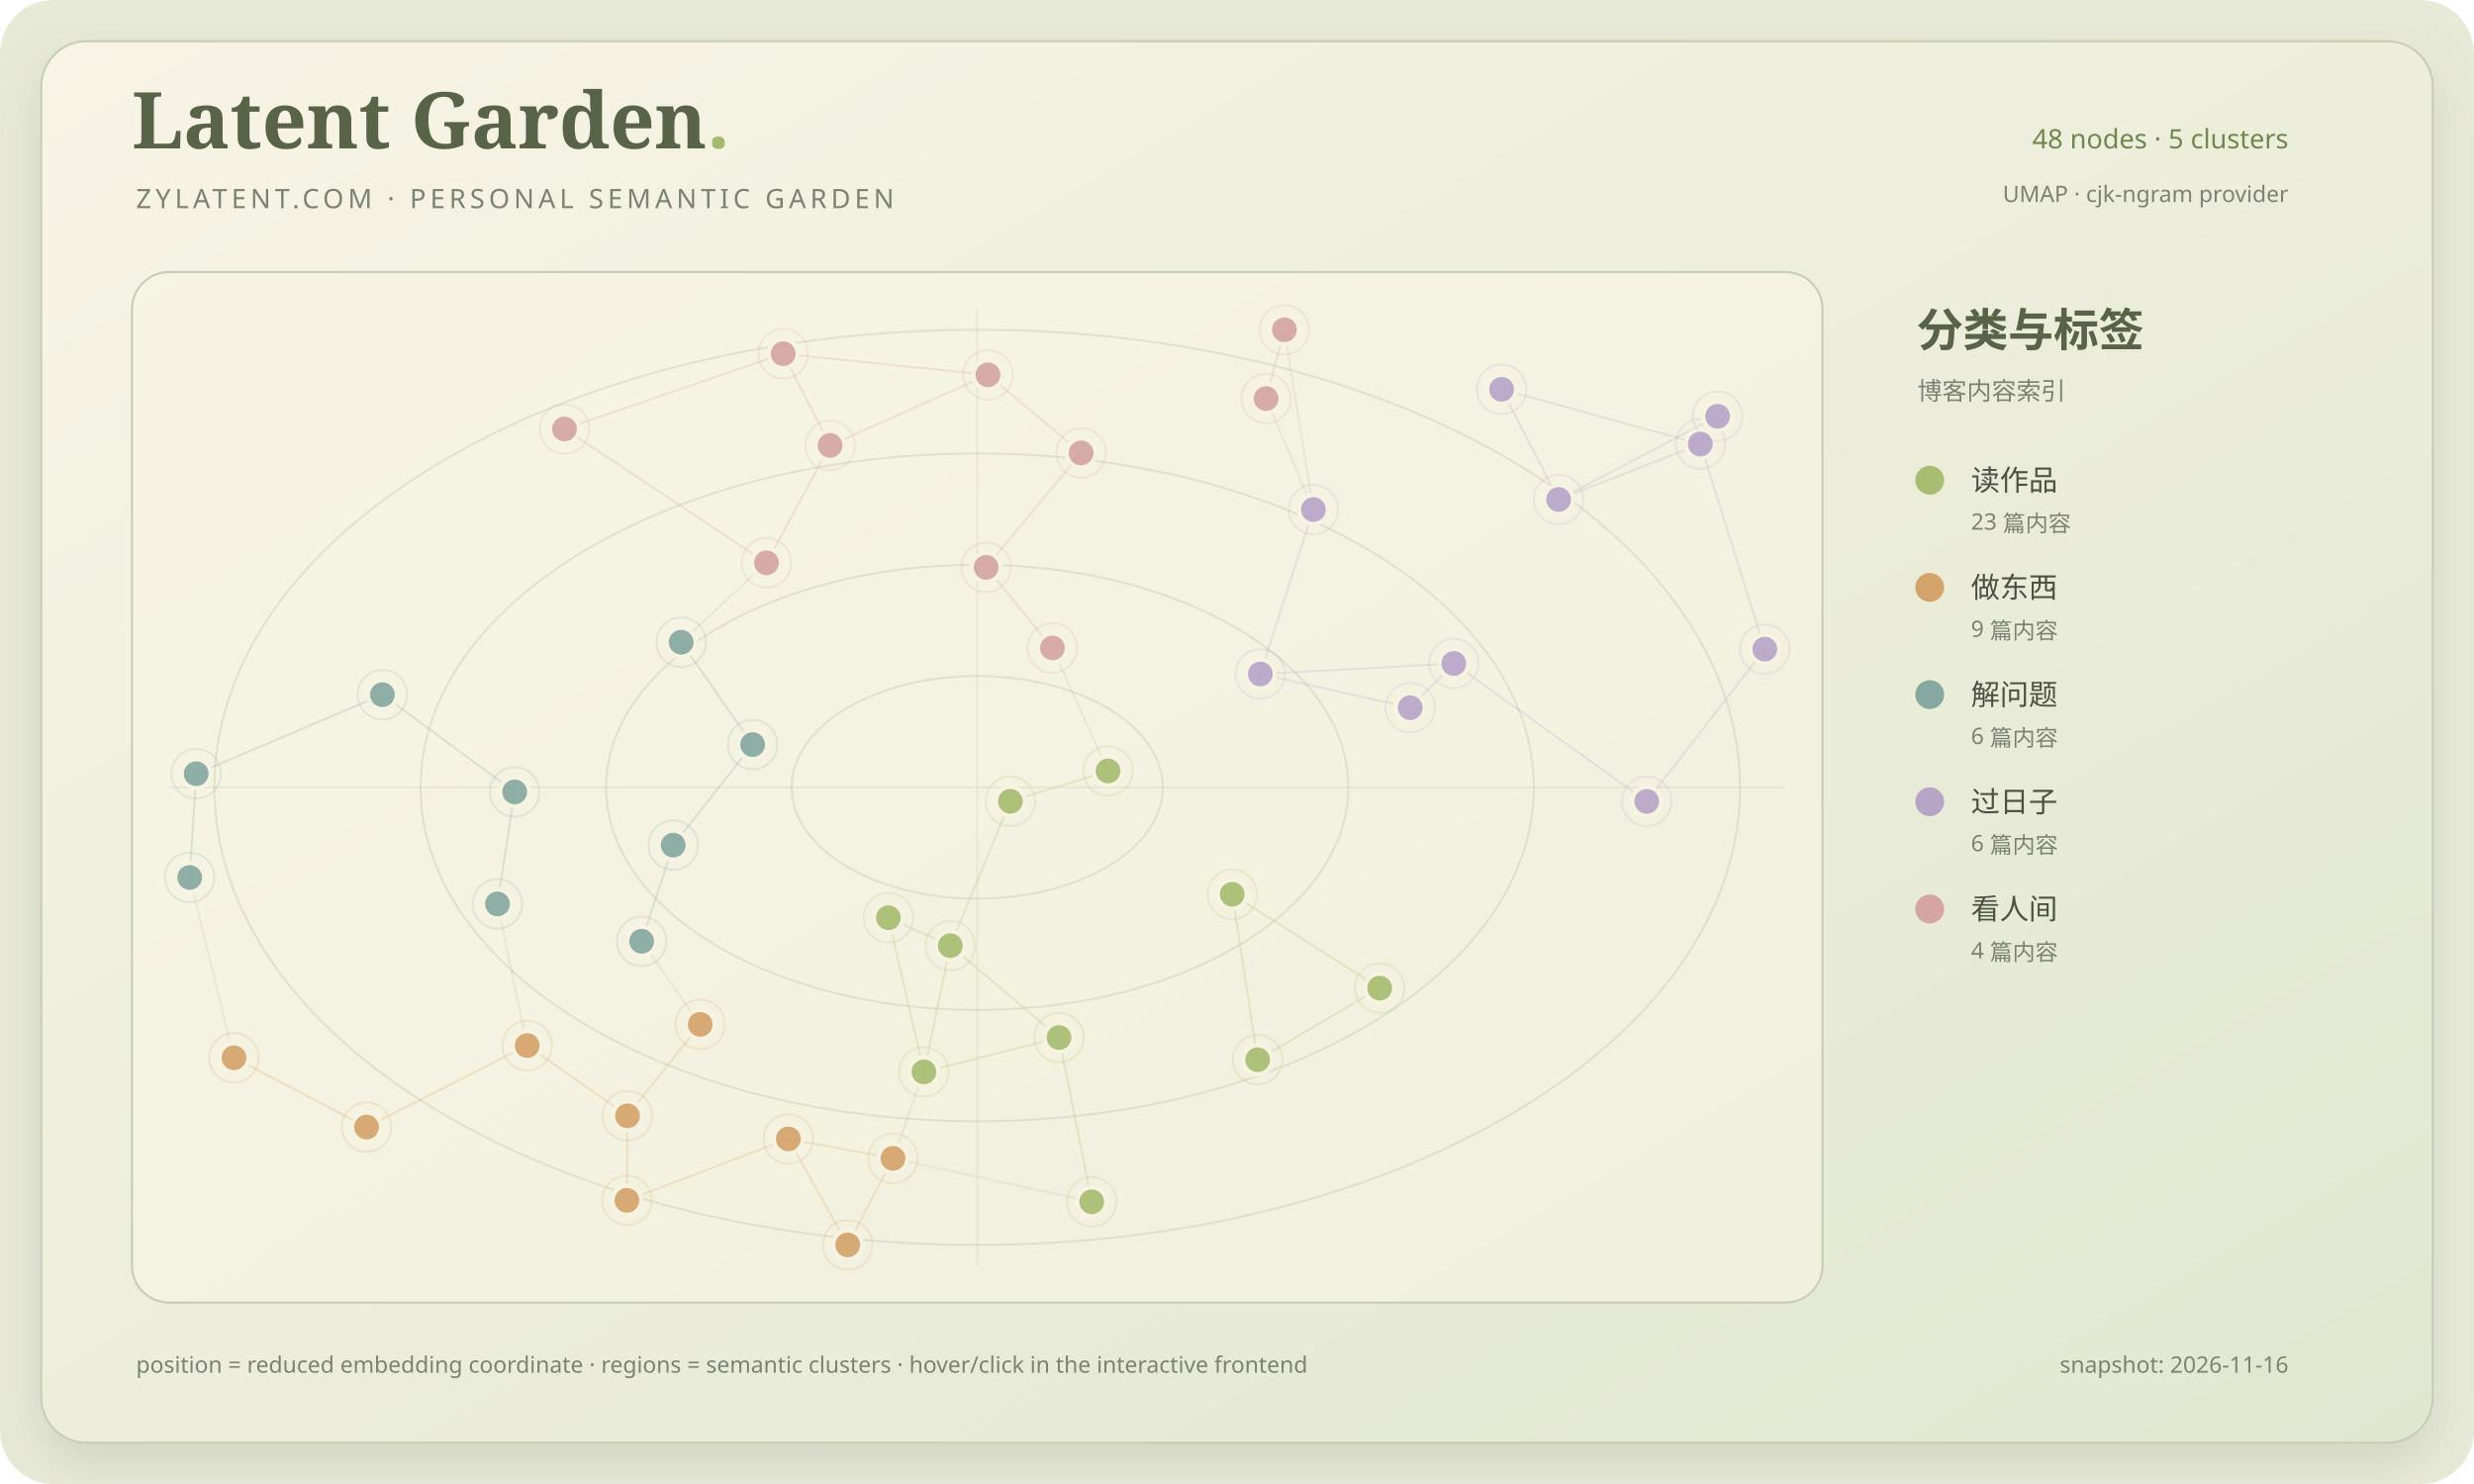
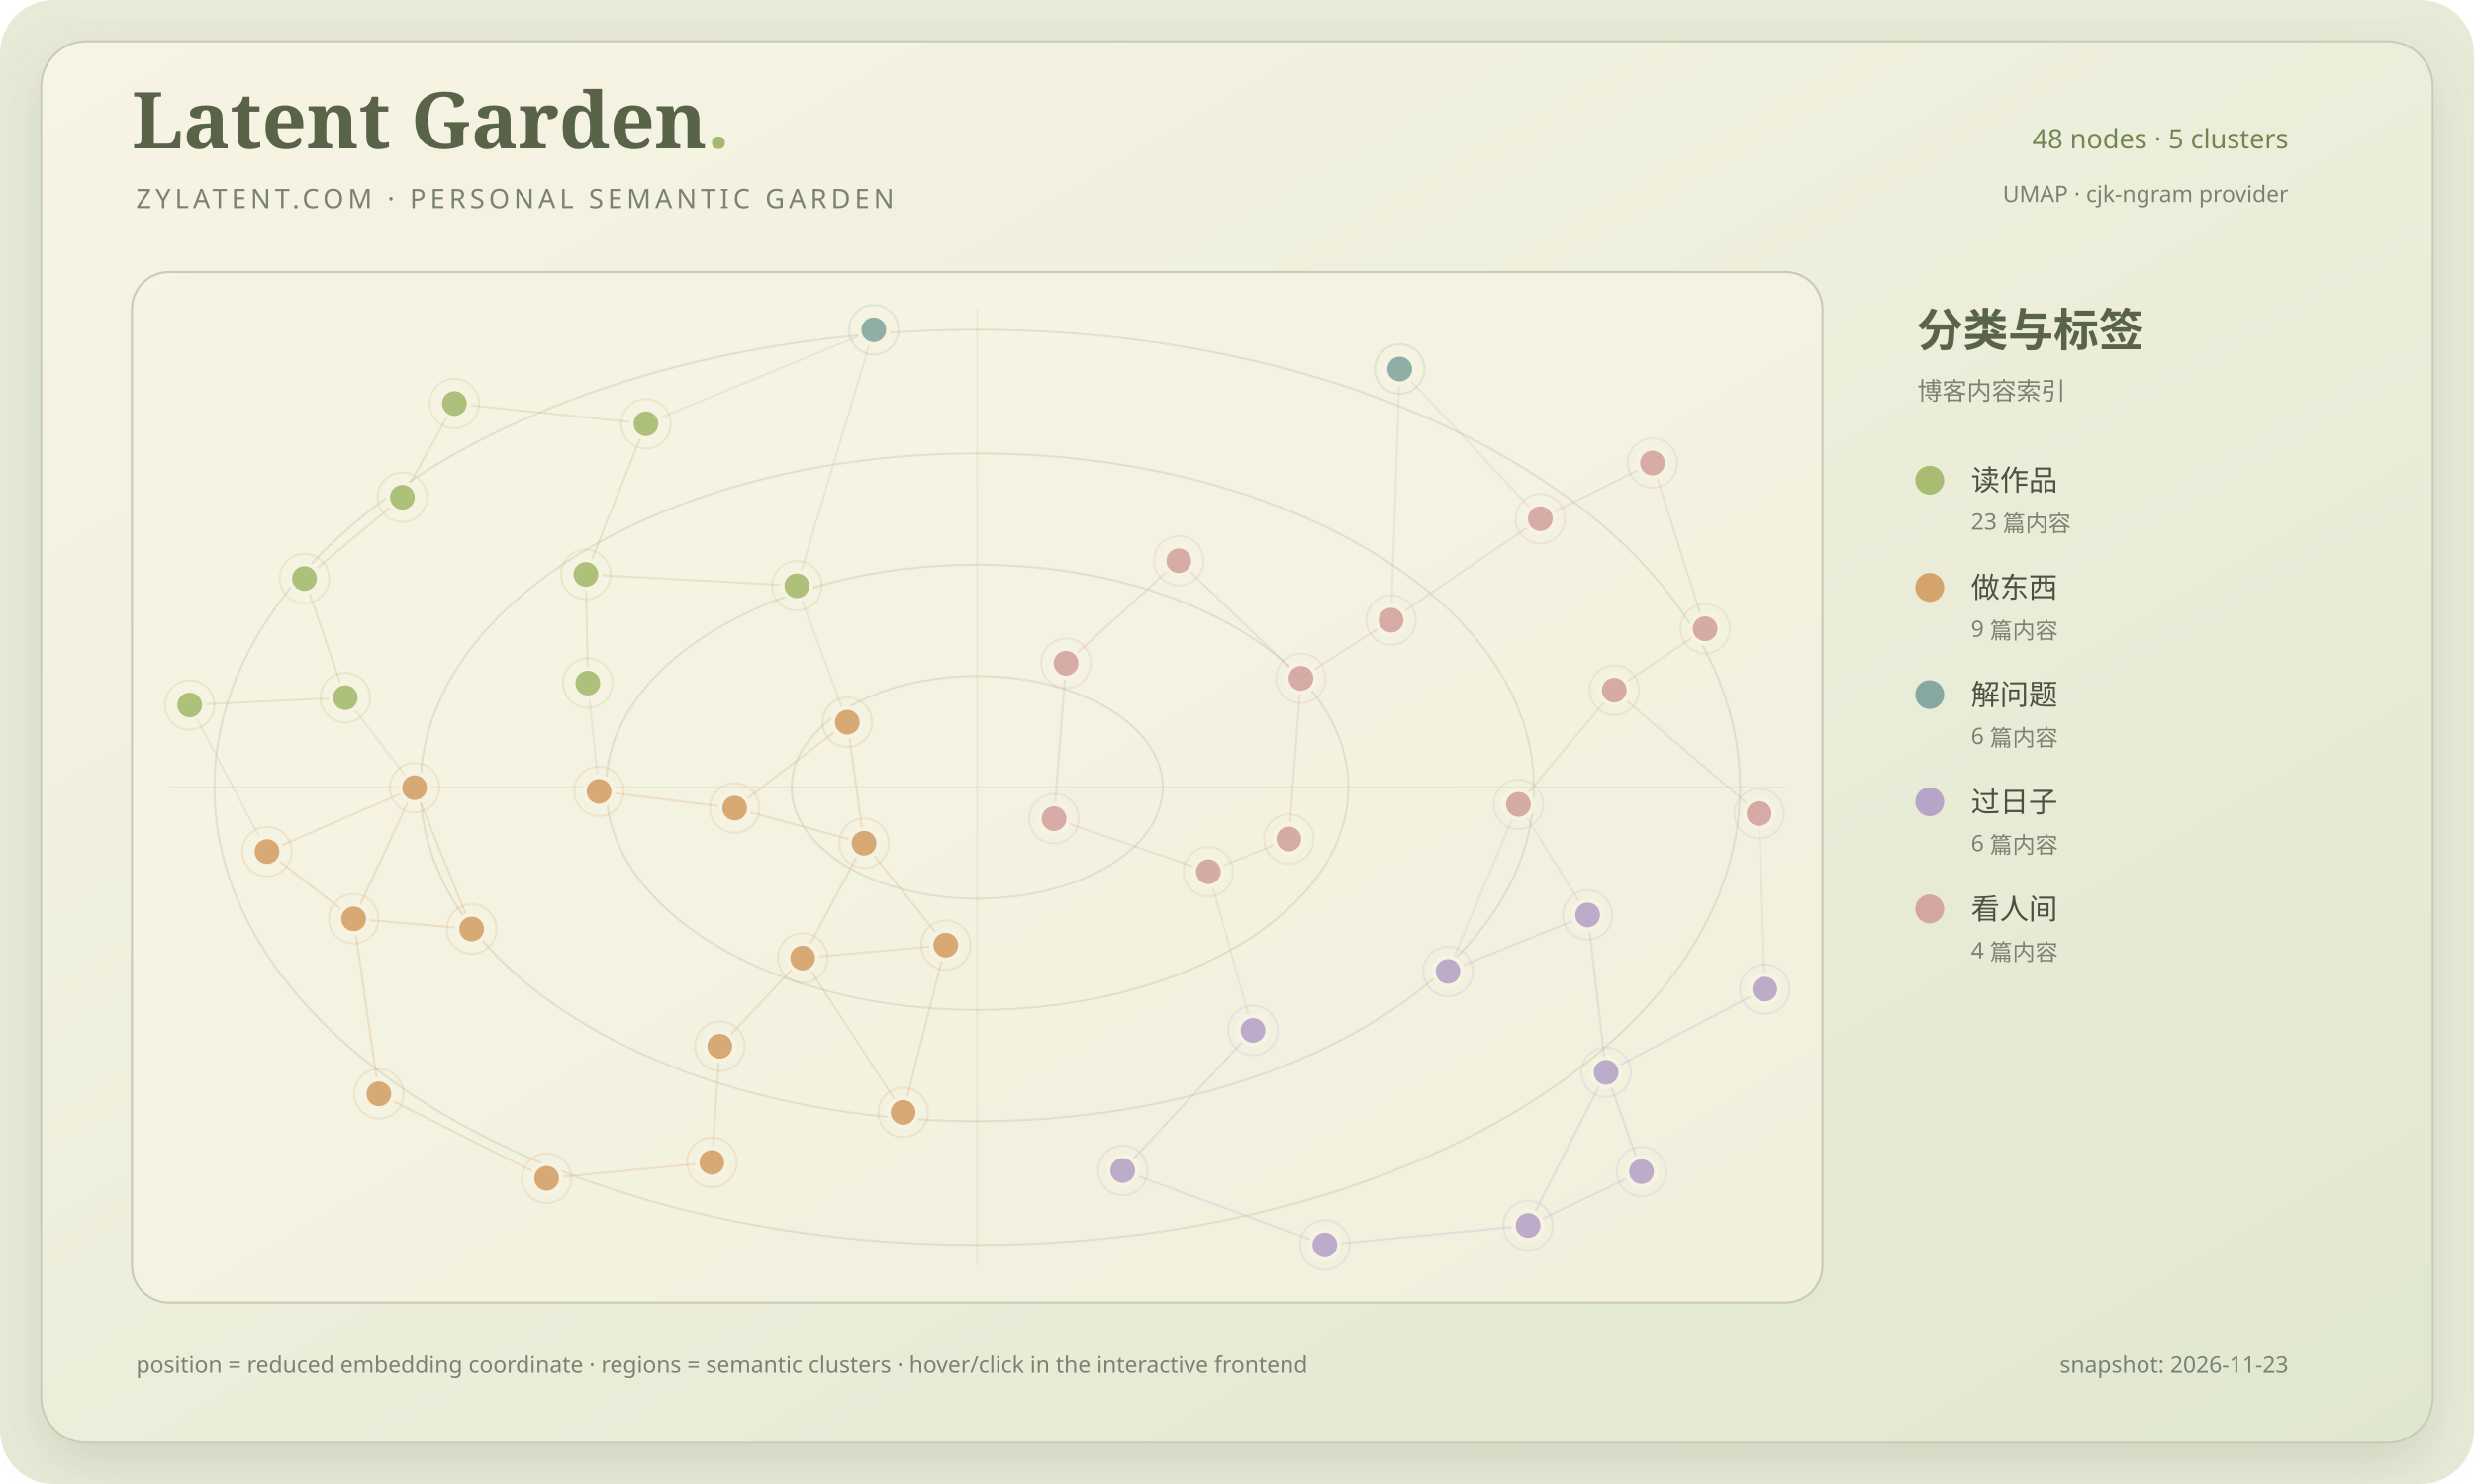
<svg xmlns="http://www.w3.org/2000/svg" viewBox="0 0 1200 720" role="img" aria-labelledby="title desc">
  <defs>
    <linearGradient id="paper" x1="0" y1="0" x2="1" y2="1">
      <stop stop-color="#f8f4e5" />
      <stop offset="1" stop-color="#e0e7cf" />
    </linearGradient>
    <filter id="shadow" x="-20%" y="-20%" width="140%" height="140%">
      <feDropShadow dx="0" dy="10" stdDeviation="12" flood-color="#697653" flood-opacity=".18" />
    </filter>
    <clipPath id="map-clip">
      <rect x="64" y="132" width="820" height="500" rx="18" />
    </clipPath>
  </defs>
  <rect width="1200" height="720" rx="26" fill="#e8ead8" />
  <rect x="20" y="20" width="1160" height="680" rx="22" fill="url(#paper)" stroke="#c7cdb4" filter="url(#shadow)" />
  <text x="64" y="72" fill="#586347" font-family="Georgia, serif" font-size="38" font-weight="700">Latent Garden<tspan fill="#a4b96f">.</tspan>
  </text>
  <text x="66" y="101" fill="#7c8271" font-family="Segoe UI, sans-serif" font-size="13" letter-spacing="2">ZYLATENT.COM · PERSONAL SEMANTIC GARDEN</text>
  <text x="1110" y="72" text-anchor="end" fill="#718650" font-family="Segoe UI, sans-serif" font-size="13">48 nodes · 5 clusters</text>
  <text x="1110" y="98" text-anchor="end" fill="#7c8271" font-family="Segoe UI, sans-serif" font-size="11">UMAP · cjk-ngram provider</text>
  <rect x="64" y="132" width="820" height="500" rx="18" fill="#f7f3e2" fill-opacity=".64" stroke="#c7cdb4" />
  <g clip-path="url(#map-clip)">
    <ellipse cx="474.0" cy="382.0" rx="90" ry="54" fill="none" stroke="#87986a" stroke-opacity=".18" stroke-width="1" />
    <ellipse cx="474.0" cy="382.0" rx="180" ry="108" fill="none" stroke="#87986a" stroke-opacity=".18" stroke-width="1" />
    <ellipse cx="474.0" cy="382.0" rx="270" ry="162" fill="none" stroke="#87986a" stroke-opacity=".18" stroke-width="1" />
    <ellipse cx="474.0" cy="382.0" rx="370" ry="222" fill="none" stroke="#87986a" stroke-opacity=".18" stroke-width="1" />
    <path d="M 474.0 150 V 614" stroke="#87986a" stroke-opacity=".12" />
    <path d="M 82 382.0 H 866" stroke="#87986a" stroke-opacity=".12" />
-     <line x1="430.91" y1="445.24" x2="460.95" y2="458.83" stroke="#a8bd72" stroke-opacity=".24" stroke-width="1" />
-     <line x1="430.91" y1="445.24" x2="448.12" y2="520.04" stroke="#a8bd72" stroke-opacity=".24" stroke-width="1" />
-     <line x1="460.95" y1="458.83" x2="448.12" y2="520.04" stroke="#a8bd72" stroke-opacity=".24" stroke-width="1" />
-     <line x1="448.12" y1="520.04" x2="433.14" y2="562.01" stroke="#879078" stroke-opacity=".12" stroke-width="1" />
-     <line x1="513.66" y1="503.39" x2="448.12" y2="520.04" stroke="#a8bd72" stroke-opacity=".24" stroke-width="1" />
-     <line x1="513.66" y1="503.39" x2="460.95" y2="458.83" stroke="#a8bd72" stroke-opacity=".24" stroke-width="1" />
-     <line x1="597.68" y1="433.87" x2="610.01" y2="514.14" stroke="#a8bd72" stroke-opacity=".24" stroke-width="1" />
-     <line x1="597.68" y1="433.87" x2="669.20" y2="479.40" stroke="#a8bd72" stroke-opacity=".24" stroke-width="1" />
-     <line x1="433.14" y1="562.01" x2="411.17" y2="604.00" stroke="#d5a36c" stroke-opacity=".24" stroke-width="1" />
-     <line x1="304.36" y1="541.36" x2="304.10" y2="582.36" stroke="#d5a36c" stroke-opacity=".24" stroke-width="1" />
-     <line x1="304.36" y1="541.36" x2="339.63" y2="497.00" stroke="#d5a36c" stroke-opacity=".24" stroke-width="1" />
-     <line x1="304.10" y1="582.36" x2="382.36" y2="552.57" stroke="#d5a36c" stroke-opacity=".24" stroke-width="1" />
-     <line x1="339.63" y1="497.00" x2="311.22" y2="456.68" stroke="#879078" stroke-opacity=".12" stroke-width="1" />
-     <line x1="411.17" y1="604.00" x2="382.36" y2="552.57" stroke="#d5a36c" stroke-opacity=".24" stroke-width="1" />
-     <line x1="382.36" y1="552.57" x2="433.14" y2="562.01" stroke="#d5a36c" stroke-opacity=".24" stroke-width="1" />
-     <line x1="255.72" y1="507.28" x2="304.36" y2="541.36" stroke="#d5a36c" stroke-opacity=".24" stroke-width="1" />
-     <line x1="255.72" y1="507.28" x2="241.27" y2="438.56" stroke="#879078" stroke-opacity=".12" stroke-width="1" />
-     <line x1="177.81" y1="546.82" x2="113.47" y2="513.22" stroke="#d5a36c" stroke-opacity=".24" stroke-width="1" />
-     <line x1="177.81" y1="546.82" x2="255.72" y2="507.28" stroke="#d5a36c" stroke-opacity=".24" stroke-width="1" />
-     <line x1="95.15" y1="375.38" x2="92.00" y2="425.73" stroke="#86a8a1" stroke-opacity=".24" stroke-width="1" />
-     <line x1="95.15" y1="375.38" x2="185.48" y2="337.04" stroke="#86a8a1" stroke-opacity=".24" stroke-width="1" />
-     <line x1="185.48" y1="337.04" x2="249.64" y2="384.21" stroke="#86a8a1" stroke-opacity=".24" stroke-width="1" />
-     <line x1="249.64" y1="384.21" x2="241.27" y2="438.56" stroke="#86a8a1" stroke-opacity=".24" stroke-width="1" />
-     <line x1="273.79" y1="208.11" x2="379.88" y2="171.61" stroke="#d5a5a1" stroke-opacity=".24" stroke-width="1" />
-     <line x1="273.79" y1="208.11" x2="371.77" y2="273.06" stroke="#d5a5a1" stroke-opacity=".24" stroke-width="1" />
-     <line x1="113.47" y1="513.22" x2="92.00" y2="425.73" stroke="#879078" stroke-opacity=".12" stroke-width="1" />
-     <line x1="705.15" y1="321.90" x2="684.00" y2="343.37" stroke="#b7a5c8" stroke-opacity=".24" stroke-width="1" />
-     <line x1="705.15" y1="321.90" x2="611.31" y2="326.99" stroke="#b7a5c8" stroke-opacity=".24" stroke-width="1" />
-     <line x1="529.53" y1="583.08" x2="513.66" y2="503.39" stroke="#a8bd72" stroke-opacity=".24" stroke-width="1" />
-     <line x1="529.53" y1="583.08" x2="433.14" y2="562.01" stroke="#879078" stroke-opacity=".12" stroke-width="1" />
-     <line x1="610.01" y1="514.14" x2="669.20" y2="479.40" stroke="#a8bd72" stroke-opacity=".24" stroke-width="1" />
-     <line x1="856.00" y1="314.94" x2="798.74" y2="388.80" stroke="#b7a5c8" stroke-opacity=".24" stroke-width="1" />
-     <line x1="856.00" y1="314.94" x2="824.73" y2="215.43" stroke="#b7a5c8" stroke-opacity=".24" stroke-width="1" />
-     <line x1="311.22" y1="456.68" x2="326.55" y2="410.03" stroke="#86a8a1" stroke-opacity=".24" stroke-width="1" />
-     <line x1="728.34" y1="188.88" x2="755.98" y2="242.35" stroke="#b7a5c8" stroke-opacity=".24" stroke-width="1" />
-     <line x1="728.34" y1="188.88" x2="824.73" y2="215.43" stroke="#b7a5c8" stroke-opacity=".24" stroke-width="1" />
-     <line x1="622.98" y1="160.00" x2="614.11" y2="193.37" stroke="#d5a5a1" stroke-opacity=".24" stroke-width="1" />
-     <line x1="622.98" y1="160.00" x2="637.05" y2="247.20" stroke="#879078" stroke-opacity=".12" stroke-width="1" />
-     <line x1="684.00" y1="343.37" x2="611.31" y2="326.99" stroke="#b7a5c8" stroke-opacity=".24" stroke-width="1" />
-     <line x1="614.11" y1="193.37" x2="637.05" y2="247.20" stroke="#879078" stroke-opacity=".12" stroke-width="1" />
-     <line x1="479.21" y1="181.86" x2="524.38" y2="219.74" stroke="#d5a5a1" stroke-opacity=".24" stroke-width="1" />
-     <line x1="479.21" y1="181.86" x2="402.64" y2="216.09" stroke="#d5a5a1" stroke-opacity=".24" stroke-width="1" />
-     <line x1="611.31" y1="326.99" x2="637.05" y2="247.20" stroke="#b7a5c8" stroke-opacity=".24" stroke-width="1" />
-     <line x1="330.40" y1="311.58" x2="371.77" y2="273.06" stroke="#879078" stroke-opacity=".12" stroke-width="1" />
-     <line x1="330.40" y1="311.58" x2="365.05" y2="361.24" stroke="#86a8a1" stroke-opacity=".24" stroke-width="1" />
-     <line x1="524.38" y1="219.74" x2="478.32" y2="275.26" stroke="#d5a5a1" stroke-opacity=".24" stroke-width="1" />
-     <line x1="402.64" y1="216.09" x2="379.88" y2="171.61" stroke="#d5a5a1" stroke-opacity=".24" stroke-width="1" />
-     <line x1="402.64" y1="216.09" x2="371.77" y2="273.06" stroke="#d5a5a1" stroke-opacity=".24" stroke-width="1" />
-     <line x1="798.74" y1="388.80" x2="705.15" y2="321.90" stroke="#b7a5c8" stroke-opacity=".24" stroke-width="1" />
-     <line x1="510.48" y1="314.37" x2="478.32" y2="275.26" stroke="#d5a5a1" stroke-opacity=".24" stroke-width="1" />
-     <line x1="510.48" y1="314.37" x2="537.44" y2="374.03" stroke="#879078" stroke-opacity=".12" stroke-width="1" />
-     <line x1="326.55" y1="410.03" x2="365.05" y2="361.24" stroke="#86a8a1" stroke-opacity=".24" stroke-width="1" />
-     <line x1="490.07" y1="388.76" x2="537.44" y2="374.03" stroke="#a8bd72" stroke-opacity=".24" stroke-width="1" />
-     <line x1="490.07" y1="388.76" x2="460.95" y2="458.83" stroke="#a8bd72" stroke-opacity=".24" stroke-width="1" />
-     <line x1="755.98" y1="242.35" x2="824.73" y2="215.43" stroke="#b7a5c8" stroke-opacity=".24" stroke-width="1" />
-     <line x1="379.88" y1="171.61" x2="479.21" y2="181.86" stroke="#d5a5a1" stroke-opacity=".24" stroke-width="1" />
-     <line x1="824.73" y1="215.43" x2="833.11" y2="201.94" stroke="#b7a5c8" stroke-opacity=".24" stroke-width="1" />
-     <line x1="833.11" y1="201.94" x2="755.98" y2="242.35" stroke="#b7a5c8" stroke-opacity=".24" stroke-width="1" />
-     <g>
-       <circle cx="430.91" cy="445.24" r="7" fill="#a8bd72" fill-opacity=".92" stroke="#f7f3e2" stroke-width="2" />
-       <circle cx="430.91" cy="445.24" r="12" fill="none" stroke="#a8bd72" stroke-opacity=".18" />
-     </g>
-     <g>
-       <circle cx="460.95" cy="458.83" r="7" fill="#a8bd72" fill-opacity=".92" stroke="#f7f3e2" stroke-width="2" />
-       <circle cx="460.95" cy="458.83" r="12" fill="none" stroke="#a8bd72" stroke-opacity=".18" />
-     </g>
-     <g>
-       <circle cx="448.12" cy="520.04" r="7" fill="#a8bd72" fill-opacity=".92" stroke="#f7f3e2" stroke-width="2" />
-       <circle cx="448.12" cy="520.04" r="12" fill="none" stroke="#a8bd72" stroke-opacity=".18" />
-     </g>
-     <g>
-       <circle cx="513.66" cy="503.39" r="7" fill="#a8bd72" fill-opacity=".92" stroke="#f7f3e2" stroke-width="2" />
-       <circle cx="513.66" cy="503.39" r="12" fill="none" stroke="#a8bd72" stroke-opacity=".18" />
-     </g>
-     <g>
-       <circle cx="597.68" cy="433.87" r="7" fill="#a8bd72" fill-opacity=".92" stroke="#f7f3e2" stroke-width="2" />
-       <circle cx="597.68" cy="433.87" r="12" fill="none" stroke="#a8bd72" stroke-opacity=".18" />
-     </g>
-     <g>
-       <circle cx="433.14" cy="562.01" r="7" fill="#d5a36c" fill-opacity=".92" stroke="#f7f3e2" stroke-width="2" />
-       <circle cx="433.14" cy="562.01" r="12" fill="none" stroke="#d5a36c" stroke-opacity=".18" />
-     </g>
-     <g>
-       <circle cx="304.36" cy="541.36" r="7" fill="#d5a36c" fill-opacity=".92" stroke="#f7f3e2" stroke-width="2" />
-       <circle cx="304.36" cy="541.36" r="12" fill="none" stroke="#d5a36c" stroke-opacity=".18" />
-     </g>
-     <g>
-       <circle cx="304.10" cy="582.36" r="7" fill="#d5a36c" fill-opacity=".92" stroke="#f7f3e2" stroke-width="2" />
-       <circle cx="304.10" cy="582.36" r="12" fill="none" stroke="#d5a36c" stroke-opacity=".18" />
-     </g>
-     <g>
-       <circle cx="339.63" cy="497.00" r="7" fill="#d5a36c" fill-opacity=".92" stroke="#f7f3e2" stroke-width="2" />
-       <circle cx="339.63" cy="497.00" r="12" fill="none" stroke="#d5a36c" stroke-opacity=".18" />
-     </g>
-     <g>
-       <circle cx="411.17" cy="604.00" r="7" fill="#d5a36c" fill-opacity=".92" stroke="#f7f3e2" stroke-width="2" />
-       <circle cx="411.17" cy="604.00" r="12" fill="none" stroke="#d5a36c" stroke-opacity=".18" />
-     </g>
-     <g>
-       <circle cx="382.36" cy="552.57" r="7" fill="#d5a36c" fill-opacity=".92" stroke="#f7f3e2" stroke-width="2" />
-       <circle cx="382.36" cy="552.57" r="12" fill="none" stroke="#d5a36c" stroke-opacity=".18" />
-     </g>
-     <g>
-       <circle cx="255.72" cy="507.28" r="7" fill="#d5a36c" fill-opacity=".92" stroke="#f7f3e2" stroke-width="2" />
-       <circle cx="255.72" cy="507.28" r="12" fill="none" stroke="#d5a36c" stroke-opacity=".18" />
-     </g>
-     <g>
-       <circle cx="177.81" cy="546.82" r="7" fill="#d5a36c" fill-opacity=".92" stroke="#f7f3e2" stroke-width="2" />
-       <circle cx="177.81" cy="546.82" r="12" fill="none" stroke="#d5a36c" stroke-opacity=".18" />
-     </g>
-     <g>
-       <circle cx="95.15" cy="375.38" r="7" fill="#86a8a1" fill-opacity=".92" stroke="#f7f3e2" stroke-width="2" />
-       <circle cx="95.15" cy="375.38" r="12" fill="none" stroke="#86a8a1" stroke-opacity=".18" />
-     </g>
-     <g>
-       <circle cx="185.48" cy="337.04" r="7" fill="#86a8a1" fill-opacity=".92" stroke="#f7f3e2" stroke-width="2" />
-       <circle cx="185.48" cy="337.04" r="12" fill="none" stroke="#86a8a1" stroke-opacity=".18" />
-     </g>
-     <g>
-       <circle cx="249.64" cy="384.21" r="7" fill="#86a8a1" fill-opacity=".92" stroke="#f7f3e2" stroke-width="2" />
-       <circle cx="249.64" cy="384.21" r="12" fill="none" stroke="#86a8a1" stroke-opacity=".18" />
-     </g>
-     <g>
-       <circle cx="273.79" cy="208.11" r="7" fill="#d5a5a1" fill-opacity=".92" stroke="#f7f3e2" stroke-width="2" />
-       <circle cx="273.79" cy="208.11" r="12" fill="none" stroke="#d5a5a1" stroke-opacity=".18" />
-     </g>
-     <g>
-       <circle cx="113.47" cy="513.22" r="7" fill="#d5a36c" fill-opacity=".92" stroke="#f7f3e2" stroke-width="2" />
-       <circle cx="113.47" cy="513.22" r="12" fill="none" stroke="#d5a36c" stroke-opacity=".18" />
-     </g>
-     <g>
-       <circle cx="705.15" cy="321.90" r="7" fill="#b7a5c8" fill-opacity=".92" stroke="#f7f3e2" stroke-width="2" />
-       <circle cx="705.15" cy="321.90" r="12" fill="none" stroke="#b7a5c8" stroke-opacity=".18" />
-     </g>
-     <g>
-       <circle cx="241.27" cy="438.56" r="7" fill="#86a8a1" fill-opacity=".92" stroke="#f7f3e2" stroke-width="2" />
-       <circle cx="241.27" cy="438.56" r="12" fill="none" stroke="#86a8a1" stroke-opacity=".18" />
-     </g>
-     <g>
-       <circle cx="529.53" cy="583.08" r="7" fill="#a8bd72" fill-opacity=".92" stroke="#f7f3e2" stroke-width="2" />
-       <circle cx="529.53" cy="583.08" r="12" fill="none" stroke="#a8bd72" stroke-opacity=".18" />
-     </g>
-     <g>
-       <circle cx="610.01" cy="514.14" r="7" fill="#a8bd72" fill-opacity=".92" stroke="#f7f3e2" stroke-width="2" />
-       <circle cx="610.01" cy="514.14" r="12" fill="none" stroke="#a8bd72" stroke-opacity=".18" />
-     </g>
-     <g>
-       <circle cx="856.00" cy="314.94" r="7" fill="#b7a5c8" fill-opacity=".92" stroke="#f7f3e2" stroke-width="2" />
-       <circle cx="856.00" cy="314.94" r="12" fill="none" stroke="#b7a5c8" stroke-opacity=".18" />
-     </g>
-     <g>
-       <circle cx="311.22" cy="456.68" r="7" fill="#86a8a1" fill-opacity=".92" stroke="#f7f3e2" stroke-width="2" />
-       <circle cx="311.22" cy="456.68" r="12" fill="none" stroke="#86a8a1" stroke-opacity=".18" />
-     </g>
-     <g>
-       <circle cx="92.00" cy="425.73" r="7" fill="#86a8a1" fill-opacity=".92" stroke="#f7f3e2" stroke-width="2" />
-       <circle cx="92.00" cy="425.73" r="12" fill="none" stroke="#86a8a1" stroke-opacity=".18" />
-     </g>
-     <g>
-       <circle cx="728.34" cy="188.88" r="7" fill="#b7a5c8" fill-opacity=".92" stroke="#f7f3e2" stroke-width="2" />
-       <circle cx="728.34" cy="188.88" r="12" fill="none" stroke="#b7a5c8" stroke-opacity=".18" />
-     </g>
-     <g>
-       <circle cx="622.98" cy="160.00" r="7" fill="#d5a5a1" fill-opacity=".92" stroke="#f7f3e2" stroke-width="2" />
-       <circle cx="622.98" cy="160.00" r="12" fill="none" stroke="#d5a5a1" stroke-opacity=".18" />
-     </g>
-     <g>
-       <circle cx="684.00" cy="343.37" r="7" fill="#b7a5c8" fill-opacity=".92" stroke="#f7f3e2" stroke-width="2" />
-       <circle cx="684.00" cy="343.37" r="12" fill="none" stroke="#b7a5c8" stroke-opacity=".18" />
-     </g>
-     <g>
-       <circle cx="614.11" cy="193.37" r="7" fill="#d5a5a1" fill-opacity=".92" stroke="#f7f3e2" stroke-width="2" />
-       <circle cx="614.11" cy="193.37" r="12" fill="none" stroke="#d5a5a1" stroke-opacity=".18" />
-     </g>
-     <g>
-       <circle cx="479.21" cy="181.86" r="7" fill="#d5a5a1" fill-opacity=".92" stroke="#f7f3e2" stroke-width="2" />
-       <circle cx="479.21" cy="181.86" r="12" fill="none" stroke="#d5a5a1" stroke-opacity=".18" />
-     </g>
-     <g>
-       <circle cx="611.31" cy="326.99" r="7" fill="#b7a5c8" fill-opacity=".92" stroke="#f7f3e2" stroke-width="2" />
-       <circle cx="611.31" cy="326.99" r="12" fill="none" stroke="#b7a5c8" stroke-opacity=".18" />
-     </g>
-     <g>
-       <circle cx="330.40" cy="311.58" r="7" fill="#86a8a1" fill-opacity=".92" stroke="#f7f3e2" stroke-width="2" />
-       <circle cx="330.40" cy="311.58" r="12" fill="none" stroke="#86a8a1" stroke-opacity=".18" />
-     </g>
-     <g>
-       <circle cx="524.38" cy="219.74" r="7" fill="#d5a5a1" fill-opacity=".92" stroke="#f7f3e2" stroke-width="2" />
-       <circle cx="524.38" cy="219.74" r="12" fill="none" stroke="#d5a5a1" stroke-opacity=".18" />
-     </g>
-     <g>
-       <circle cx="402.64" cy="216.09" r="7" fill="#d5a5a1" fill-opacity=".92" stroke="#f7f3e2" stroke-width="2" />
-       <circle cx="402.64" cy="216.09" r="12" fill="none" stroke="#d5a5a1" stroke-opacity=".18" />
-     </g>
-     <g>
-       <circle cx="637.05" cy="247.20" r="7" fill="#b7a5c8" fill-opacity=".92" stroke="#f7f3e2" stroke-width="2" />
-       <circle cx="637.05" cy="247.20" r="12" fill="none" stroke="#b7a5c8" stroke-opacity=".18" />
-     </g>
-     <g>
-       <circle cx="798.74" cy="388.80" r="7" fill="#b7a5c8" fill-opacity=".92" stroke="#f7f3e2" stroke-width="2" />
-       <circle cx="798.74" cy="388.80" r="12" fill="none" stroke="#b7a5c8" stroke-opacity=".18" />
-     </g>
-     <g>
-       <circle cx="510.48" cy="314.37" r="7" fill="#d5a5a1" fill-opacity=".92" stroke="#f7f3e2" stroke-width="2" />
-       <circle cx="510.48" cy="314.37" r="12" fill="none" stroke="#d5a5a1" stroke-opacity=".18" />
-     </g>
-     <g>
-       <circle cx="326.55" cy="410.03" r="7" fill="#86a8a1" fill-opacity=".92" stroke="#f7f3e2" stroke-width="2" />
-       <circle cx="326.55" cy="410.03" r="12" fill="none" stroke="#86a8a1" stroke-opacity=".18" />
-     </g>
-     <g>
-       <circle cx="490.07" cy="388.76" r="7" fill="#a8bd72" fill-opacity=".92" stroke="#f7f3e2" stroke-width="2" />
-       <circle cx="490.07" cy="388.76" r="12" fill="none" stroke="#a8bd72" stroke-opacity=".18" />
-     </g>
-     <g>
-       <circle cx="371.77" cy="273.06" r="7" fill="#d5a5a1" fill-opacity=".92" stroke="#f7f3e2" stroke-width="2" />
-       <circle cx="371.77" cy="273.06" r="12" fill="none" stroke="#d5a5a1" stroke-opacity=".18" />
-     </g>
-     <g>
-       <circle cx="755.98" cy="242.35" r="7" fill="#b7a5c8" fill-opacity=".92" stroke="#f7f3e2" stroke-width="2" />
-       <circle cx="755.98" cy="242.35" r="12" fill="none" stroke="#b7a5c8" stroke-opacity=".18" />
-     </g>
-     <g>
-       <circle cx="478.32" cy="275.26" r="7" fill="#d5a5a1" fill-opacity=".92" stroke="#f7f3e2" stroke-width="2" />
-       <circle cx="478.32" cy="275.26" r="12" fill="none" stroke="#d5a5a1" stroke-opacity=".18" />
-     </g>
-     <g>
-       <circle cx="379.88" cy="171.61" r="7" fill="#d5a5a1" fill-opacity=".92" stroke="#f7f3e2" stroke-width="2" />
-       <circle cx="379.88" cy="171.61" r="12" fill="none" stroke="#d5a5a1" stroke-opacity=".18" />
-     </g>
-     <g>
-       <circle cx="824.73" cy="215.43" r="7" fill="#b7a5c8" fill-opacity=".92" stroke="#f7f3e2" stroke-width="2" />
-       <circle cx="824.73" cy="215.43" r="12" fill="none" stroke="#b7a5c8" stroke-opacity=".18" />
-     </g>
-     <g>
-       <circle cx="833.11" cy="201.94" r="7" fill="#b7a5c8" fill-opacity=".92" stroke="#f7f3e2" stroke-width="2" />
-       <circle cx="833.11" cy="201.94" r="12" fill="none" stroke="#b7a5c8" stroke-opacity=".18" />
-     </g>
-     <g>
-       <circle cx="365.05" cy="361.24" r="7" fill="#86a8a1" fill-opacity=".92" stroke="#f7f3e2" stroke-width="2" />
-       <circle cx="365.05" cy="361.24" r="12" fill="none" stroke="#86a8a1" stroke-opacity=".18" />
-     </g>
-     <g>
-       <circle cx="669.20" cy="479.40" r="7" fill="#a8bd72" fill-opacity=".92" stroke="#f7f3e2" stroke-width="2" />
-       <circle cx="669.20" cy="479.40" r="12" fill="none" stroke="#a8bd72" stroke-opacity=".18" />
-     </g>
-     <g>
-       <circle cx="537.44" cy="374.03" r="7" fill="#a8bd72" fill-opacity=".92" stroke="#f7f3e2" stroke-width="2" />
-       <circle cx="537.44" cy="374.03" r="12" fill="none" stroke="#a8bd72" stroke-opacity=".18" />
+     <line x1="220.42" y1="195.79" x2="195.18" y2="241.27" stroke="#a8bd72" stroke-opacity=".24" stroke-width="1" />
+     <line x1="220.42" y1="195.79" x2="313.31" y2="205.57" stroke="#a8bd72" stroke-opacity=".24" stroke-width="1" />
+     <line x1="313.31" y1="205.57" x2="284.17" y2="278.71" stroke="#a8bd72" stroke-opacity=".24" stroke-width="1" />
+     <line x1="228.77" y1="450.74" x2="171.52" y2="445.80" stroke="#d5a36c" stroke-opacity=".24" stroke-width="1" />
+     <line x1="228.77" y1="450.74" x2="201.10" y2="382.16" stroke="#d5a36c" stroke-opacity=".24" stroke-width="1" />
+     <line x1="284.17" y1="278.71" x2="285.11" y2="331.42" stroke="#a8bd72" stroke-opacity=".24" stroke-width="1" />
+     <line x1="458.74" y1="458.56" x2="419.10" y2="409.11" stroke="#d5a36c" stroke-opacity=".24" stroke-width="1" />
+     <line x1="458.74" y1="458.56" x2="389.33" y2="464.81" stroke="#d5a36c" stroke-opacity=".24" stroke-width="1" />
+     <line x1="167.48" y1="338.47" x2="201.10" y2="382.16" stroke="#879078" stroke-opacity=".12" stroke-width="1" />
+     <line x1="167.48" y1="338.47" x2="147.67" y2="280.70" stroke="#a8bd72" stroke-opacity=".24" stroke-width="1" />
+     <line x1="201.10" y1="382.16" x2="171.52" y2="445.80" stroke="#d5a36c" stroke-opacity=".24" stroke-width="1" />
+     <line x1="285.11" y1="331.42" x2="290.55" y2="383.94" stroke="#879078" stroke-opacity=".12" stroke-width="1" />
+     <line x1="129.51" y1="413.17" x2="171.52" y2="445.80" stroke="#d5a36c" stroke-opacity=".24" stroke-width="1" />
+     <line x1="129.51" y1="413.17" x2="201.10" y2="382.16" stroke="#d5a36c" stroke-opacity=".24" stroke-width="1" />
+     <line x1="147.67" y1="280.70" x2="195.18" y2="241.27" stroke="#a8bd72" stroke-opacity=".24" stroke-width="1" />
+     <line x1="290.55" y1="383.94" x2="356.35" y2="392.05" stroke="#d5a36c" stroke-opacity=".24" stroke-width="1" />
+     <line x1="183.76" y1="530.71" x2="171.52" y2="445.80" stroke="#d5a36c" stroke-opacity=".24" stroke-width="1" />
+     <line x1="183.76" y1="530.71" x2="265.13" y2="571.69" stroke="#d5a36c" stroke-opacity=".24" stroke-width="1" />
+     <line x1="265.13" y1="571.69" x2="345.28" y2="563.93" stroke="#d5a36c" stroke-opacity=".24" stroke-width="1" />
+     <line x1="345.28" y1="563.93" x2="349.14" y2="507.62" stroke="#d5a36c" stroke-opacity=".24" stroke-width="1" />
+     <line x1="678.91" y1="179.03" x2="747.12" y2="251.66" stroke="#879078" stroke-opacity=".12" stroke-width="1" />
+     <line x1="678.91" y1="179.03" x2="674.72" y2="300.88" stroke="#879078" stroke-opacity=".12" stroke-width="1" />
+     <line x1="356.35" y1="392.05" x2="419.10" y2="409.11" stroke="#d5a36c" stroke-opacity=".24" stroke-width="1" />
+     <line x1="607.74" y1="499.93" x2="586.11" y2="422.94" stroke="#879078" stroke-opacity=".12" stroke-width="1" />
+     <line x1="607.74" y1="499.93" x2="544.55" y2="567.89" stroke="#b7a5c8" stroke-opacity=".24" stroke-width="1" />
+     <line x1="419.10" y1="409.11" x2="410.97" y2="350.41" stroke="#d5a36c" stroke-opacity=".24" stroke-width="1" />
+     <line x1="419.10" y1="409.11" x2="389.33" y2="464.81" stroke="#d5a36c" stroke-opacity=".24" stroke-width="1" />
+     <line x1="92.00" y1="342.04" x2="167.48" y2="338.47" stroke="#a8bd72" stroke-opacity=".24" stroke-width="1" />
+     <line x1="92.00" y1="342.04" x2="129.51" y2="413.17" stroke="#879078" stroke-opacity=".12" stroke-width="1" />
+     <line x1="389.33" y1="464.81" x2="349.14" y2="507.62" stroke="#d5a36c" stroke-opacity=".24" stroke-width="1" />
+     <line x1="642.59" y1="604.00" x2="741.19" y2="594.59" stroke="#b7a5c8" stroke-opacity=".24" stroke-width="1" />
+     <line x1="642.59" y1="604.00" x2="544.55" y2="567.89" stroke="#b7a5c8" stroke-opacity=".24" stroke-width="1" />
+     <line x1="386.52" y1="284.21" x2="410.97" y2="350.41" stroke="#879078" stroke-opacity=".12" stroke-width="1" />
+     <line x1="386.52" y1="284.21" x2="284.17" y2="278.71" stroke="#a8bd72" stroke-opacity=".24" stroke-width="1" />
+     <line x1="423.80" y1="160.00" x2="313.31" y2="205.57" stroke="#879078" stroke-opacity=".12" stroke-width="1" />
+     <line x1="423.80" y1="160.00" x2="386.52" y2="284.21" stroke="#879078" stroke-opacity=".12" stroke-width="1" />
+     <line x1="856.00" y1="479.89" x2="853.24" y2="394.71" stroke="#879078" stroke-opacity=".12" stroke-width="1" />
+     <line x1="856.00" y1="479.89" x2="779.02" y2="520.24" stroke="#b7a5c8" stroke-opacity=".24" stroke-width="1" />
+     <line x1="853.24" y1="394.71" x2="782.99" y2="334.85" stroke="#d5a5a1" stroke-opacity=".24" stroke-width="1" />
+     <line x1="625.13" y1="407.08" x2="586.11" y2="422.94" stroke="#d5a5a1" stroke-opacity=".24" stroke-width="1" />
+     <line x1="625.13" y1="407.08" x2="630.98" y2="329.12" stroke="#d5a5a1" stroke-opacity=".24" stroke-width="1" />
+     <line x1="736.51" y1="390.27" x2="770.08" y2="443.91" stroke="#879078" stroke-opacity=".12" stroke-width="1" />
+     <line x1="736.51" y1="390.27" x2="782.99" y2="334.85" stroke="#d5a5a1" stroke-opacity=".24" stroke-width="1" />
+     <line x1="827.06" y1="305.06" x2="782.99" y2="334.85" stroke="#d5a5a1" stroke-opacity=".24" stroke-width="1" />
+     <line x1="827.06" y1="305.06" x2="801.53" y2="224.65" stroke="#d5a5a1" stroke-opacity=".24" stroke-width="1" />
+     <line x1="586.11" y1="422.94" x2="511.24" y2="397.17" stroke="#d5a5a1" stroke-opacity=".24" stroke-width="1" />
+     <line x1="571.77" y1="272.07" x2="517.07" y2="321.80" stroke="#d5a5a1" stroke-opacity=".24" stroke-width="1" />
+     <line x1="571.77" y1="272.07" x2="630.98" y2="329.12" stroke="#d5a5a1" stroke-opacity=".24" stroke-width="1" />
+     <line x1="747.12" y1="251.66" x2="801.53" y2="224.65" stroke="#d5a5a1" stroke-opacity=".24" stroke-width="1" />
+     <line x1="747.12" y1="251.66" x2="674.72" y2="300.88" stroke="#d5a5a1" stroke-opacity=".24" stroke-width="1" />
+     <line x1="770.08" y1="443.91" x2="702.35" y2="471.30" stroke="#b7a5c8" stroke-opacity=".24" stroke-width="1" />
+     <line x1="630.98" y1="329.12" x2="674.72" y2="300.88" stroke="#d5a5a1" stroke-opacity=".24" stroke-width="1" />
+     <line x1="511.24" y1="397.17" x2="517.07" y2="321.80" stroke="#d5a5a1" stroke-opacity=".24" stroke-width="1" />
+     <line x1="702.35" y1="471.30" x2="736.51" y2="390.27" stroke="#879078" stroke-opacity=".12" stroke-width="1" />
+     <line x1="779.02" y1="520.24" x2="796.20" y2="568.44" stroke="#b7a5c8" stroke-opacity=".24" stroke-width="1" />
+     <line x1="779.02" y1="520.24" x2="770.08" y2="443.91" stroke="#b7a5c8" stroke-opacity=".24" stroke-width="1" />
+     <line x1="796.20" y1="568.44" x2="741.19" y2="594.59" stroke="#b7a5c8" stroke-opacity=".24" stroke-width="1" />
+     <line x1="741.19" y1="594.59" x2="779.02" y2="520.24" stroke="#b7a5c8" stroke-opacity=".24" stroke-width="1" />
+     <line x1="438.06" y1="539.70" x2="458.74" y2="458.56" stroke="#d5a36c" stroke-opacity=".24" stroke-width="1" />
+     <line x1="438.06" y1="539.70" x2="389.33" y2="464.81" stroke="#d5a36c" stroke-opacity=".24" stroke-width="1" />
+     <line x1="410.97" y1="350.41" x2="356.35" y2="392.05" stroke="#d5a36c" stroke-opacity=".24" stroke-width="1" />
+     <g>
+       <circle cx="220.42" cy="195.79" r="7" fill="#a8bd72" fill-opacity=".92" stroke="#f7f3e2" stroke-width="2" />
+       <circle cx="220.42" cy="195.79" r="12" fill="none" stroke="#a8bd72" stroke-opacity=".18" />
+     </g>
+     <g>
+       <circle cx="313.31" cy="205.57" r="7" fill="#a8bd72" fill-opacity=".92" stroke="#f7f3e2" stroke-width="2" />
+       <circle cx="313.31" cy="205.57" r="12" fill="none" stroke="#a8bd72" stroke-opacity=".18" />
+     </g>
+     <g>
+       <circle cx="228.77" cy="450.74" r="7" fill="#d5a36c" fill-opacity=".92" stroke="#f7f3e2" stroke-width="2" />
+       <circle cx="228.77" cy="450.74" r="12" fill="none" stroke="#d5a36c" stroke-opacity=".18" />
+     </g>
+     <g>
+       <circle cx="284.17" cy="278.71" r="7" fill="#a8bd72" fill-opacity=".92" stroke="#f7f3e2" stroke-width="2" />
+       <circle cx="284.17" cy="278.71" r="12" fill="none" stroke="#a8bd72" stroke-opacity=".18" />
+     </g>
+     <g>
+       <circle cx="458.74" cy="458.56" r="7" fill="#d5a36c" fill-opacity=".92" stroke="#f7f3e2" stroke-width="2" />
+       <circle cx="458.74" cy="458.56" r="12" fill="none" stroke="#d5a36c" stroke-opacity=".18" />
+     </g>
+     <g>
+       <circle cx="167.48" cy="338.47" r="7" fill="#a8bd72" fill-opacity=".92" stroke="#f7f3e2" stroke-width="2" />
+       <circle cx="167.48" cy="338.47" r="12" fill="none" stroke="#a8bd72" stroke-opacity=".18" />
+     </g>
+     <g>
+       <circle cx="201.10" cy="382.16" r="7" fill="#d5a36c" fill-opacity=".92" stroke="#f7f3e2" stroke-width="2" />
+       <circle cx="201.10" cy="382.16" r="12" fill="none" stroke="#d5a36c" stroke-opacity=".18" />
+     </g>
+     <g>
+       <circle cx="285.11" cy="331.42" r="7" fill="#a8bd72" fill-opacity=".92" stroke="#f7f3e2" stroke-width="2" />
+       <circle cx="285.11" cy="331.42" r="12" fill="none" stroke="#a8bd72" stroke-opacity=".18" />
+     </g>
+     <g>
+       <circle cx="129.51" cy="413.17" r="7" fill="#d5a36c" fill-opacity=".92" stroke="#f7f3e2" stroke-width="2" />
+       <circle cx="129.51" cy="413.17" r="12" fill="none" stroke="#d5a36c" stroke-opacity=".18" />
+     </g>
+     <g>
+       <circle cx="171.52" cy="445.80" r="7" fill="#d5a36c" fill-opacity=".92" stroke="#f7f3e2" stroke-width="2" />
+       <circle cx="171.52" cy="445.80" r="12" fill="none" stroke="#d5a36c" stroke-opacity=".18" />
+     </g>
+     <g>
+       <circle cx="147.67" cy="280.70" r="7" fill="#a8bd72" fill-opacity=".92" stroke="#f7f3e2" stroke-width="2" />
+       <circle cx="147.67" cy="280.70" r="12" fill="none" stroke="#a8bd72" stroke-opacity=".18" />
+     </g>
+     <g>
+       <circle cx="195.18" cy="241.27" r="7" fill="#a8bd72" fill-opacity=".92" stroke="#f7f3e2" stroke-width="2" />
+       <circle cx="195.18" cy="241.27" r="12" fill="none" stroke="#a8bd72" stroke-opacity=".18" />
+     </g>
+     <g>
+       <circle cx="290.55" cy="383.94" r="7" fill="#d5a36c" fill-opacity=".92" stroke="#f7f3e2" stroke-width="2" />
+       <circle cx="290.55" cy="383.94" r="12" fill="none" stroke="#d5a36c" stroke-opacity=".18" />
+     </g>
+     <g>
+       <circle cx="183.76" cy="530.71" r="7" fill="#d5a36c" fill-opacity=".92" stroke="#f7f3e2" stroke-width="2" />
+       <circle cx="183.76" cy="530.71" r="12" fill="none" stroke="#d5a36c" stroke-opacity=".18" />
+     </g>
+     <g>
+       <circle cx="265.13" cy="571.69" r="7" fill="#d5a36c" fill-opacity=".92" stroke="#f7f3e2" stroke-width="2" />
+       <circle cx="265.13" cy="571.69" r="12" fill="none" stroke="#d5a36c" stroke-opacity=".18" />
+     </g>
+     <g>
+       <circle cx="345.28" cy="563.93" r="7" fill="#d5a36c" fill-opacity=".92" stroke="#f7f3e2" stroke-width="2" />
+       <circle cx="345.28" cy="563.93" r="12" fill="none" stroke="#d5a36c" stroke-opacity=".18" />
+     </g>
+     <g>
+       <circle cx="678.91" cy="179.03" r="7" fill="#86a8a1" fill-opacity=".92" stroke="#f7f3e2" stroke-width="2" />
+       <circle cx="678.91" cy="179.03" r="12" fill="none" stroke="#86a8a1" stroke-opacity=".18" />
+     </g>
+     <g>
+       <circle cx="356.35" cy="392.05" r="7" fill="#d5a36c" fill-opacity=".92" stroke="#f7f3e2" stroke-width="2" />
+       <circle cx="356.35" cy="392.05" r="12" fill="none" stroke="#d5a36c" stroke-opacity=".18" />
+     </g>
+     <g>
+       <circle cx="607.74" cy="499.93" r="7" fill="#b7a5c8" fill-opacity=".92" stroke="#f7f3e2" stroke-width="2" />
+       <circle cx="607.74" cy="499.93" r="12" fill="none" stroke="#b7a5c8" stroke-opacity=".18" />
+     </g>
+     <g>
+       <circle cx="419.10" cy="409.11" r="7" fill="#d5a36c" fill-opacity=".92" stroke="#f7f3e2" stroke-width="2" />
+       <circle cx="419.10" cy="409.11" r="12" fill="none" stroke="#d5a36c" stroke-opacity=".18" />
+     </g>
+     <g>
+       <circle cx="92.00" cy="342.04" r="7" fill="#a8bd72" fill-opacity=".92" stroke="#f7f3e2" stroke-width="2" />
+       <circle cx="92.00" cy="342.04" r="12" fill="none" stroke="#a8bd72" stroke-opacity=".18" />
+     </g>
+     <g>
+       <circle cx="389.33" cy="464.81" r="7" fill="#d5a36c" fill-opacity=".92" stroke="#f7f3e2" stroke-width="2" />
+       <circle cx="389.33" cy="464.81" r="12" fill="none" stroke="#d5a36c" stroke-opacity=".18" />
+     </g>
+     <g>
+       <circle cx="642.59" cy="604.00" r="7" fill="#b7a5c8" fill-opacity=".92" stroke="#f7f3e2" stroke-width="2" />
+       <circle cx="642.59" cy="604.00" r="12" fill="none" stroke="#b7a5c8" stroke-opacity=".18" />
+     </g>
+     <g>
+       <circle cx="386.52" cy="284.21" r="7" fill="#a8bd72" fill-opacity=".92" stroke="#f7f3e2" stroke-width="2" />
+       <circle cx="386.52" cy="284.21" r="12" fill="none" stroke="#a8bd72" stroke-opacity=".18" />
+     </g>
+     <g>
+       <circle cx="423.80" cy="160.00" r="7" fill="#86a8a1" fill-opacity=".92" stroke="#f7f3e2" stroke-width="2" />
+       <circle cx="423.80" cy="160.00" r="12" fill="none" stroke="#86a8a1" stroke-opacity=".18" />
+     </g>
+     <g>
+       <circle cx="856.00" cy="479.89" r="7" fill="#b7a5c8" fill-opacity=".92" stroke="#f7f3e2" stroke-width="2" />
+       <circle cx="856.00" cy="479.89" r="12" fill="none" stroke="#b7a5c8" stroke-opacity=".18" />
+     </g>
+     <g>
+       <circle cx="853.24" cy="394.71" r="7" fill="#d5a5a1" fill-opacity=".92" stroke="#f7f3e2" stroke-width="2" />
+       <circle cx="853.24" cy="394.71" r="12" fill="none" stroke="#d5a5a1" stroke-opacity=".18" />
+     </g>
+     <g>
+       <circle cx="625.13" cy="407.08" r="7" fill="#d5a5a1" fill-opacity=".92" stroke="#f7f3e2" stroke-width="2" />
+       <circle cx="625.13" cy="407.08" r="12" fill="none" stroke="#d5a5a1" stroke-opacity=".18" />
+     </g>
+     <g>
+       <circle cx="736.51" cy="390.27" r="7" fill="#d5a5a1" fill-opacity=".92" stroke="#f7f3e2" stroke-width="2" />
+       <circle cx="736.51" cy="390.27" r="12" fill="none" stroke="#d5a5a1" stroke-opacity=".18" />
+     </g>
+     <g>
+       <circle cx="827.06" cy="305.06" r="7" fill="#d5a5a1" fill-opacity=".92" stroke="#f7f3e2" stroke-width="2" />
+       <circle cx="827.06" cy="305.06" r="12" fill="none" stroke="#d5a5a1" stroke-opacity=".18" />
+     </g>
+     <g>
+       <circle cx="586.11" cy="422.94" r="7" fill="#d5a5a1" fill-opacity=".92" stroke="#f7f3e2" stroke-width="2" />
+       <circle cx="586.11" cy="422.94" r="12" fill="none" stroke="#d5a5a1" stroke-opacity=".18" />
+     </g>
+     <g>
+       <circle cx="571.77" cy="272.07" r="7" fill="#d5a5a1" fill-opacity=".92" stroke="#f7f3e2" stroke-width="2" />
+       <circle cx="571.77" cy="272.07" r="12" fill="none" stroke="#d5a5a1" stroke-opacity=".18" />
+     </g>
+     <g>
+       <circle cx="782.99" cy="334.85" r="7" fill="#d5a5a1" fill-opacity=".92" stroke="#f7f3e2" stroke-width="2" />
+       <circle cx="782.99" cy="334.85" r="12" fill="none" stroke="#d5a5a1" stroke-opacity=".18" />
+     </g>
+     <g>
+       <circle cx="747.12" cy="251.66" r="7" fill="#d5a5a1" fill-opacity=".92" stroke="#f7f3e2" stroke-width="2" />
+       <circle cx="747.12" cy="251.66" r="12" fill="none" stroke="#d5a5a1" stroke-opacity=".18" />
+     </g>
+     <g>
+       <circle cx="770.08" cy="443.91" r="7" fill="#b7a5c8" fill-opacity=".92" stroke="#f7f3e2" stroke-width="2" />
+       <circle cx="770.08" cy="443.91" r="12" fill="none" stroke="#b7a5c8" stroke-opacity=".18" />
+     </g>
+     <g>
+       <circle cx="544.55" cy="567.89" r="7" fill="#b7a5c8" fill-opacity=".92" stroke="#f7f3e2" stroke-width="2" />
+       <circle cx="544.55" cy="567.89" r="12" fill="none" stroke="#b7a5c8" stroke-opacity=".18" />
+     </g>
+     <g>
+       <circle cx="630.98" cy="329.12" r="7" fill="#d5a5a1" fill-opacity=".92" stroke="#f7f3e2" stroke-width="2" />
+       <circle cx="630.98" cy="329.12" r="12" fill="none" stroke="#d5a5a1" stroke-opacity=".18" />
+     </g>
+     <g>
+       <circle cx="349.14" cy="507.62" r="7" fill="#d5a36c" fill-opacity=".92" stroke="#f7f3e2" stroke-width="2" />
+       <circle cx="349.14" cy="507.62" r="12" fill="none" stroke="#d5a36c" stroke-opacity=".18" />
+     </g>
+     <g>
+       <circle cx="511.24" cy="397.17" r="7" fill="#d5a5a1" fill-opacity=".92" stroke="#f7f3e2" stroke-width="2" />
+       <circle cx="511.24" cy="397.17" r="12" fill="none" stroke="#d5a5a1" stroke-opacity=".18" />
+     </g>
+     <g>
+       <circle cx="702.35" cy="471.30" r="7" fill="#b7a5c8" fill-opacity=".92" stroke="#f7f3e2" stroke-width="2" />
+       <circle cx="702.35" cy="471.30" r="12" fill="none" stroke="#b7a5c8" stroke-opacity=".18" />
+     </g>
+     <g>
+       <circle cx="779.02" cy="520.24" r="7" fill="#b7a5c8" fill-opacity=".92" stroke="#f7f3e2" stroke-width="2" />
+       <circle cx="779.02" cy="520.24" r="12" fill="none" stroke="#b7a5c8" stroke-opacity=".18" />
+     </g>
+     <g>
+       <circle cx="674.72" cy="300.88" r="7" fill="#d5a5a1" fill-opacity=".92" stroke="#f7f3e2" stroke-width="2" />
+       <circle cx="674.72" cy="300.88" r="12" fill="none" stroke="#d5a5a1" stroke-opacity=".18" />
+     </g>
+     <g>
+       <circle cx="801.53" cy="224.65" r="7" fill="#d5a5a1" fill-opacity=".92" stroke="#f7f3e2" stroke-width="2" />
+       <circle cx="801.53" cy="224.65" r="12" fill="none" stroke="#d5a5a1" stroke-opacity=".18" />
+     </g>
+     <g>
+       <circle cx="796.20" cy="568.44" r="7" fill="#b7a5c8" fill-opacity=".92" stroke="#f7f3e2" stroke-width="2" />
+       <circle cx="796.20" cy="568.44" r="12" fill="none" stroke="#b7a5c8" stroke-opacity=".18" />
+     </g>
+     <g>
+       <circle cx="741.19" cy="594.59" r="7" fill="#b7a5c8" fill-opacity=".92" stroke="#f7f3e2" stroke-width="2" />
+       <circle cx="741.19" cy="594.59" r="12" fill="none" stroke="#b7a5c8" stroke-opacity=".18" />
+     </g>
+     <g>
+       <circle cx="438.06" cy="539.70" r="7" fill="#d5a36c" fill-opacity=".92" stroke="#f7f3e2" stroke-width="2" />
+       <circle cx="438.06" cy="539.70" r="12" fill="none" stroke="#d5a36c" stroke-opacity=".18" />
+     </g>
+     <g>
+       <circle cx="410.97" cy="350.41" r="7" fill="#d5a36c" fill-opacity=".92" stroke="#f7f3e2" stroke-width="2" />
+       <circle cx="410.97" cy="350.41" r="12" fill="none" stroke="#d5a36c" stroke-opacity=".18" />
+     </g>
+     <g>
+       <circle cx="517.07" cy="321.80" r="7" fill="#d5a5a1" fill-opacity=".92" stroke="#f7f3e2" stroke-width="2" />
+       <circle cx="517.07" cy="321.80" r="12" fill="none" stroke="#d5a5a1" stroke-opacity=".18" />
    </g>
  </g>
  <text x="930" y="168" fill="#586347" font-family="Georgia, serif" font-size="22" font-weight="700">分类与标签</text>
  <text x="930" y="194" fill="#7c8271" font-family="Segoe UI, sans-serif" font-size="12">博客内容索引</text>
  <circle cx="936" cy="233" r="7" fill="#a8bd72" />
  <text x="956" y="238" fill="#4c5141" font-family="Segoe UI, sans-serif" font-size="14">读作品</text>
  <text x="956" y="257" fill="#7c8271" font-family="Segoe UI, sans-serif" font-size="11">23 篇内容</text>
  <circle cx="936" cy="285" r="7" fill="#d5a36c" />
  <text x="956" y="290" fill="#4c5141" font-family="Segoe UI, sans-serif" font-size="14">做东西</text>
  <text x="956" y="309" fill="#7c8271" font-family="Segoe UI, sans-serif" font-size="11">9 篇内容</text>
  <circle cx="936" cy="337" r="7" fill="#86a8a1" />
  <text x="956" y="342" fill="#4c5141" font-family="Segoe UI, sans-serif" font-size="14">解问题</text>
  <text x="956" y="361" fill="#7c8271" font-family="Segoe UI, sans-serif" font-size="11">6 篇内容</text>
  <circle cx="936" cy="389" r="7" fill="#b7a5c8" />
  <text x="956" y="394" fill="#4c5141" font-family="Segoe UI, sans-serif" font-size="14">过日子</text>
  <text x="956" y="413" fill="#7c8271" font-family="Segoe UI, sans-serif" font-size="11">6 篇内容</text>
  <circle cx="936" cy="441" r="7" fill="#d5a5a1" />
  <text x="956" y="446" fill="#4c5141" font-family="Segoe UI, sans-serif" font-size="14">看人间</text>
  <text x="956" y="465" fill="#7c8271" font-family="Segoe UI, sans-serif" font-size="11">4 篇内容</text>
  <text x="66" y="666" fill="#7c8271" font-family="Segoe UI, sans-serif" font-size="11">position = reduced embedding coordinate · regions = semantic clusters · hover/click in the interactive frontend</text>
-   <text x="1110" y="666" text-anchor="end" fill="#7c8271" font-family="Segoe UI, sans-serif" font-size="11">snapshot: 2026-11-16</text>
+   <text x="1110" y="666" text-anchor="end" fill="#7c8271" font-family="Segoe UI, sans-serif" font-size="11">snapshot: 2026-11-23</text>
</svg>
